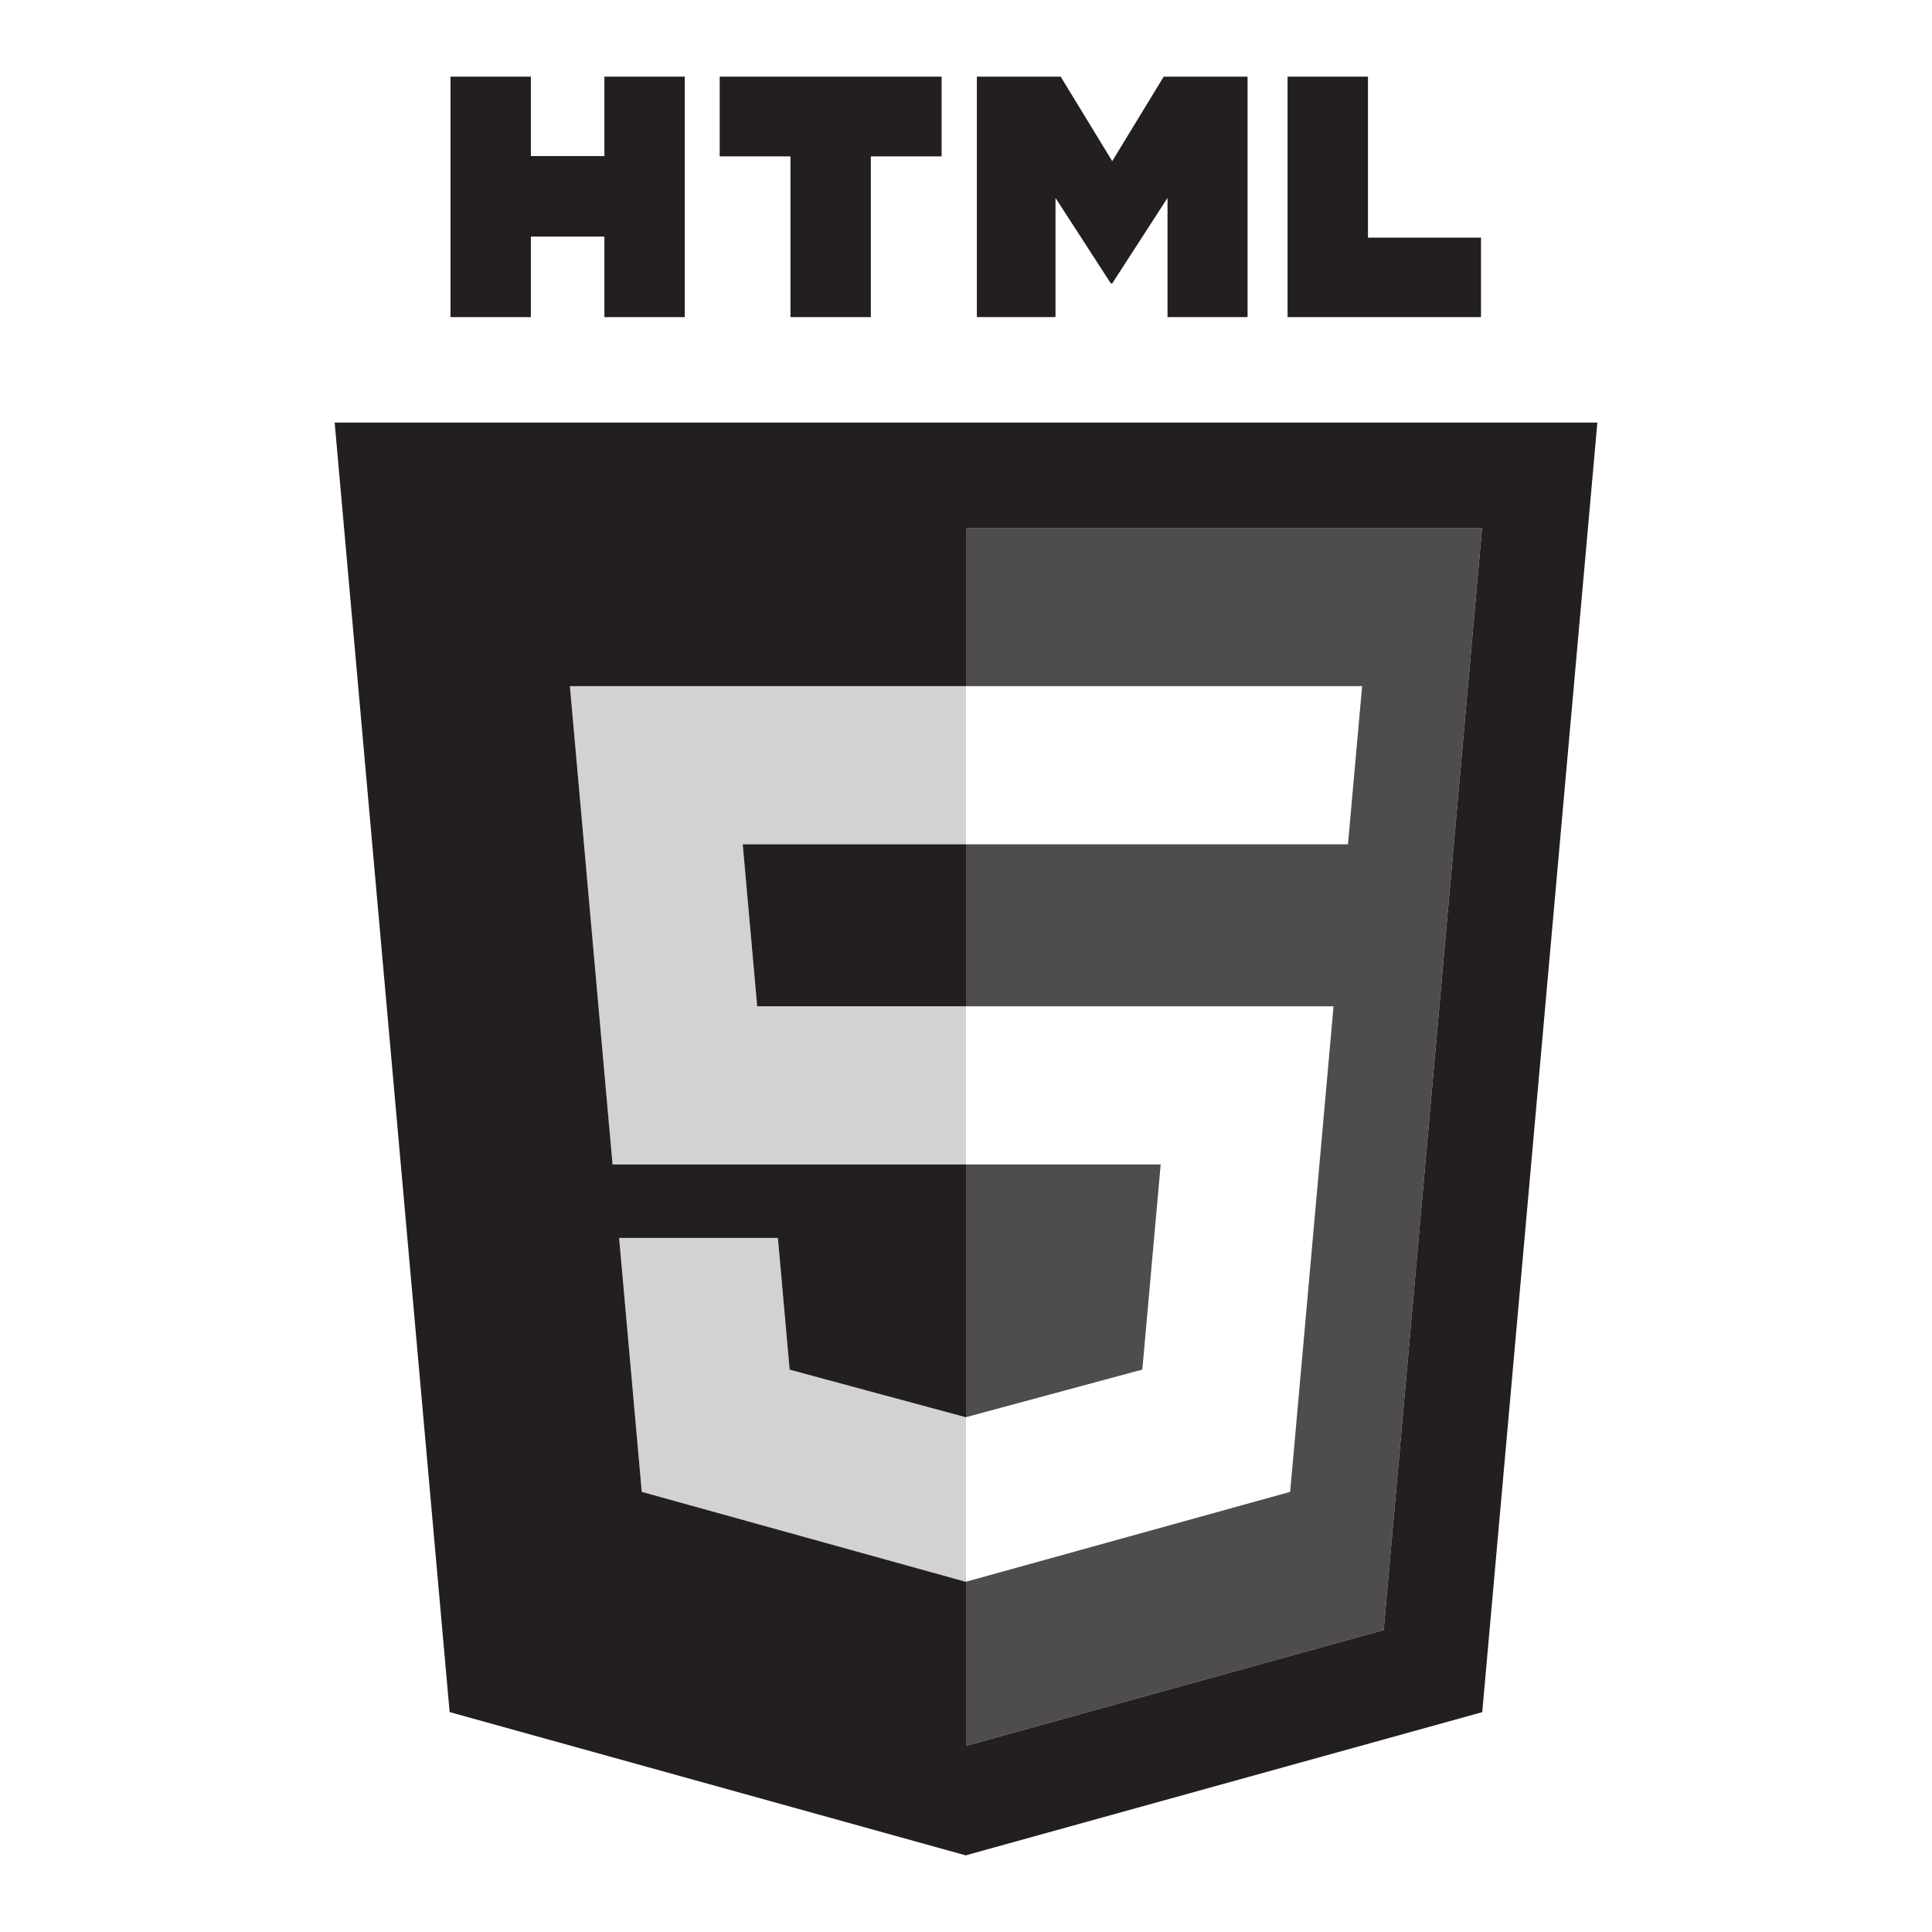
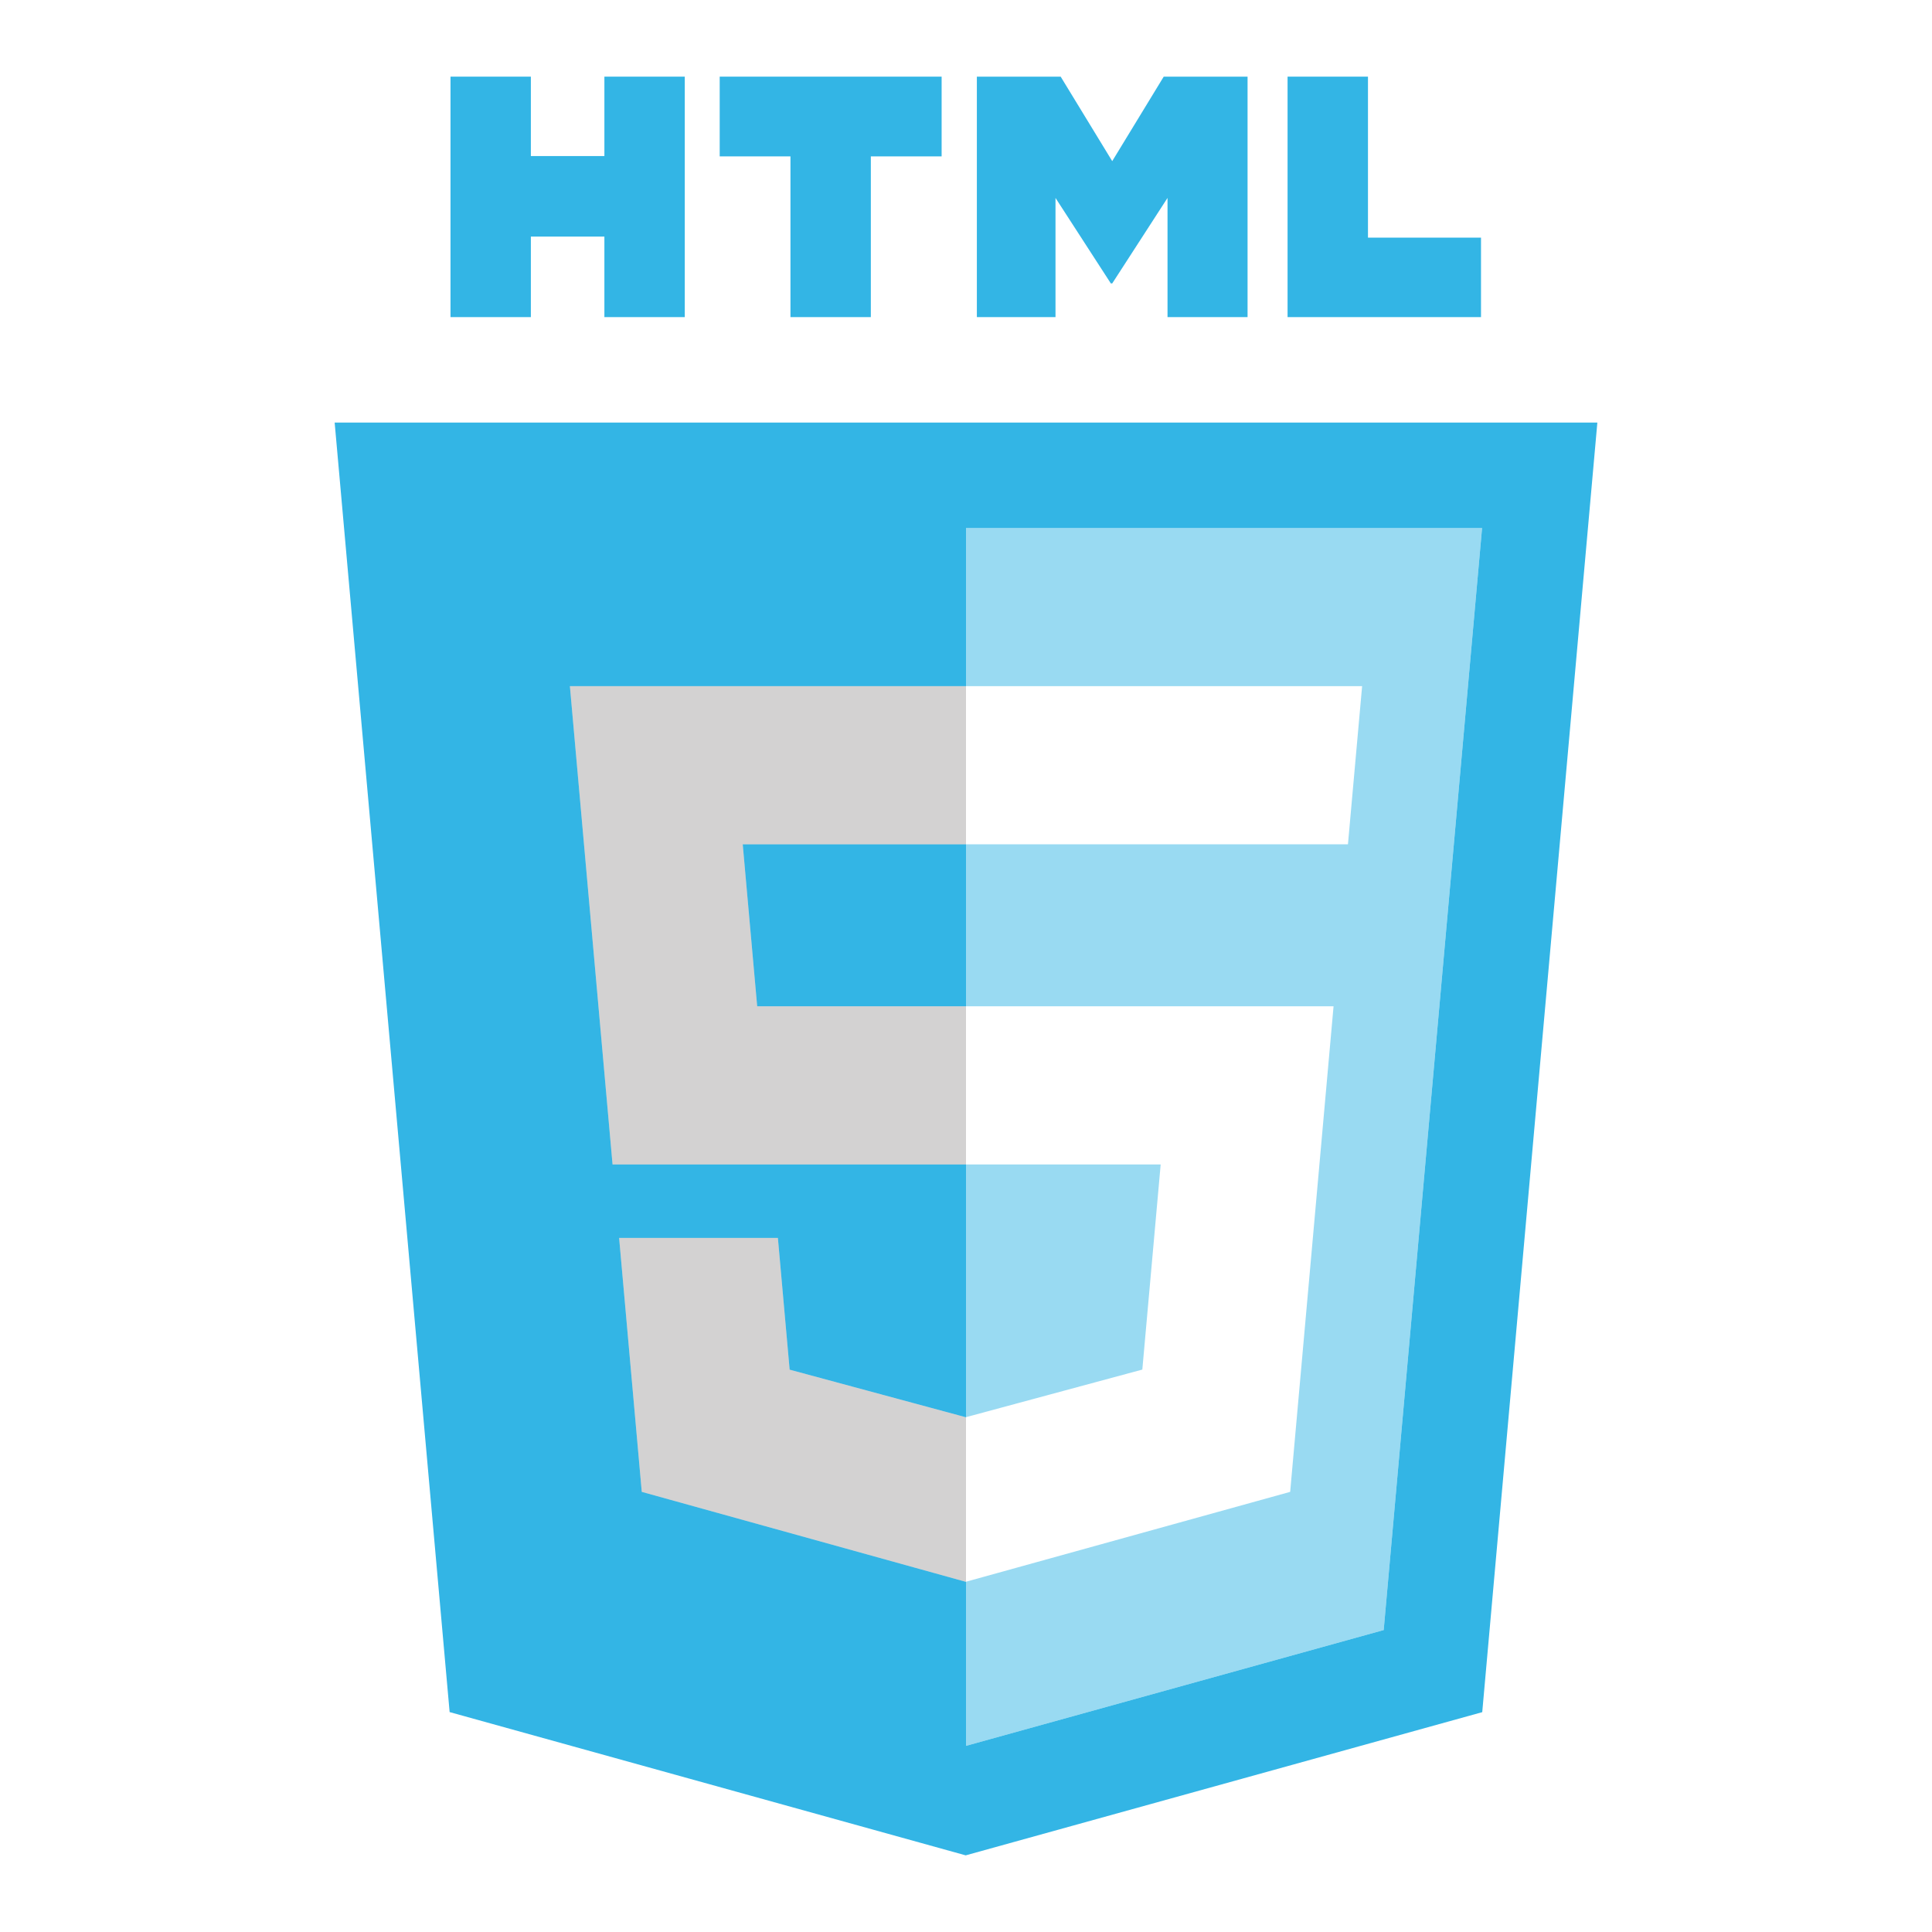
<svg xmlns="http://www.w3.org/2000/svg" version="1.1" id="Layer_1" x="0px" y="0px" width="100px" height="100px" viewBox="0 0 512 512" enable-background="new 0 0 512 512" xml:space="preserve">
-   <g>
-     <g>
-       <path fill="#231F20" d="M119.387,20.312h21.298v21.045h19.485V20.312h21.303v63.727H160.17V62.7h-19.485v21.338h-21.298V20.312z" />
-       <path fill="#231F20" d="M209.482,41.444h-18.754V20.312h58.812v21.133h-18.759v42.594h-21.3V41.444z" />
-       <path fill="#231F20" d="M258.879,20.312h22.21l13.661,22.392l13.648-22.392h22.219v63.727h-21.212V52.453L294.75,75.111h-0.366    l-14.665-22.658v31.585h-20.84V20.312z" />
-       <path fill="#231F20" d="M341.219,20.312h21.308v42.664h29.955v21.062h-51.263V20.312z" />
+   <defs id="defs3093" />
+   <g id="g3069">
+     <g id="g3071">
+       <path fill="#231F20" d="M119.387,20.312h21.298v21.045h19.485V20.312h21.303v63.727H160.17V62.7h-19.485v21.338h-21.298V20.312z" id="path3073" style="fill:#33b5e5;fill-opacity:1" />
+       <path fill="#231F20" d="M209.482,41.444h-18.754V20.312h58.812v21.133h-18.759v42.594h-21.3V41.444z" id="path3075" style="fill:#33b5e5;fill-opacity:1" />
+       <path fill="#231F20" d="M258.879,20.312h22.21l13.661,22.392l13.648-22.392h22.219v63.727h-21.212V52.453L294.75,75.111h-0.366    l-14.665-22.658v31.585h-20.84V20.312z" id="path3077" style="fill:#33b5e5;fill-opacity:1" />
+       <path fill="#231F20" d="M341.219,20.312h21.308v42.664h29.955v21.062h-51.263V20.312z" id="path3079" style="fill:#33b5e5;fill-opacity:1" />
    </g>
-     <path fill="#231F20" d="M200.662,266.676H256v-42.92h-59.169L200.662,266.676z M88.686,111.982l30.47,341.74l136.762,37.966   l136.891-37.948l30.507-341.758H88.686z M366.694,431.981L256,462.668v-43.494l-0.067,0.02l-85.858-23.835l-6.004-67.298h42.075   l3.116,34.914l46.68,12.607l0.059-0.019V308.59h-93.669l-11.306-126.749H256v-41.914h136.766L366.694,431.981z" />
-     <path opacity="0.8" fill="#231F20" d="M307.592,308.59H256v66.974l46.728-12.613L307.592,308.59z M256,139.927v41.914h104.975   l-3.754,41.915H256v42.92h97.406l-11.499,128.683L256,419.174v43.494l110.694-30.687l26.071-292.055H256z" />
-     <g opacity="0.2">
-       <polygon fill="#231F20" points="256,181.841 151.025,181.841 162.331,308.59 256,308.59 256,266.676 200.662,266.676     196.831,223.756 256,223.756   " />
-       <polygon fill="#231F20" points="256,375.563 255.941,375.582 209.262,362.975 206.146,328.061 164.07,328.061 170.074,395.358     255.933,419.193 256,419.174   " />
+     <path fill="#231F20" d="M200.662,266.676H256v-42.92h-59.169L200.662,266.676z M88.686,111.982l30.47,341.74l136.762,37.966   l136.891-37.948l30.507-341.758H88.686z M366.694,431.981L256,462.668v-43.494l-0.067,0.02l-85.858-23.835l-6.004-67.298h42.075   l3.116,34.914l46.68,12.607l0.059-0.019V308.59h-93.669l-11.306-126.749H256v-41.914h136.766L366.694,431.981z" id="path3081" style="fill:#33b5e5;fill-opacity:1" />
+     <path opacity="0.8" fill="#231F20" d="M307.592,308.59H256v66.974l46.728-12.613L307.592,308.59z M256,139.927v41.914h104.975   l-3.754,41.915H256v42.92h97.406l-11.499,128.683L256,419.174v43.494l110.694-30.687l26.071-292.055H256z" id="path3083" style="fill:#33b5e5;fill-opacity:1;opacity:0.5" />
+     <g opacity="0.2" id="g3085">
+       <polygon fill="#231F20" points="256,181.841 151.025,181.841 162.331,308.59 256,308.59 256,266.676 200.662,266.676     196.831,223.756 256,223.756   " id="polygon3087" />
+       <polygon fill="#231F20" points="256,375.563 255.941,375.582 209.262,362.975 206.146,328.061 164.07,328.061 170.074,395.358     255.933,419.193 256,419.174   " id="polygon3089" />
    </g>
  </g>
</svg>
